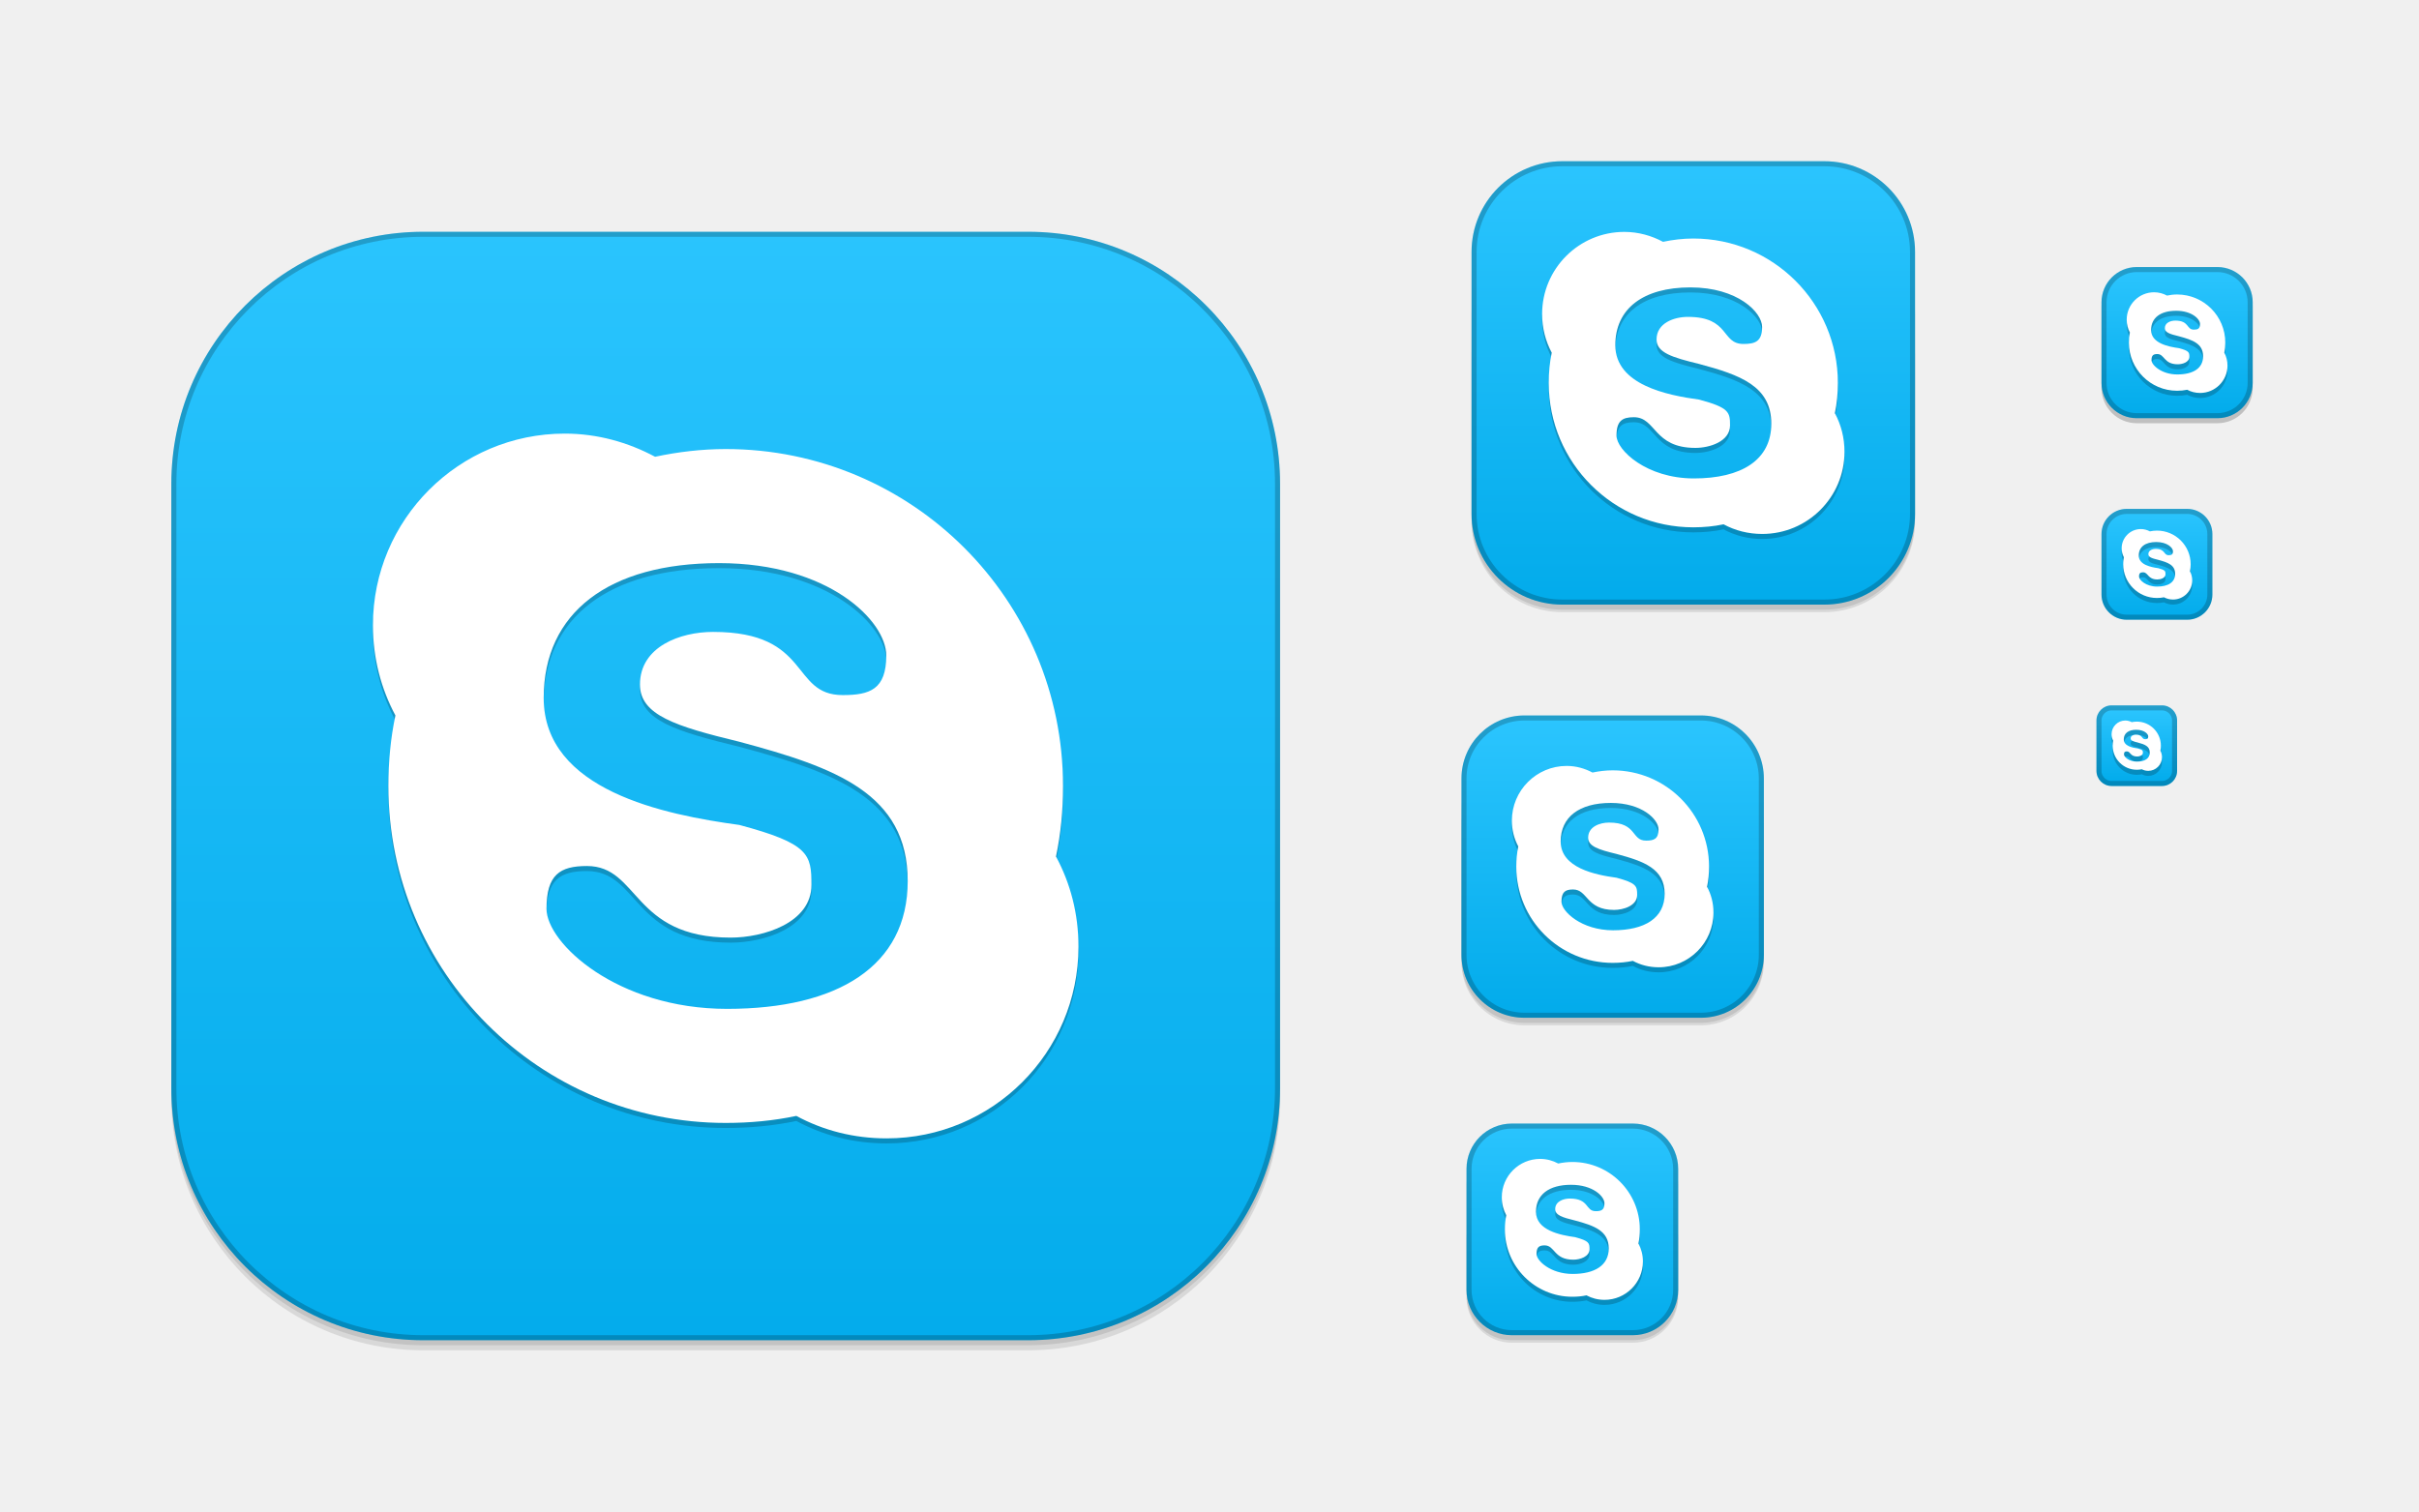
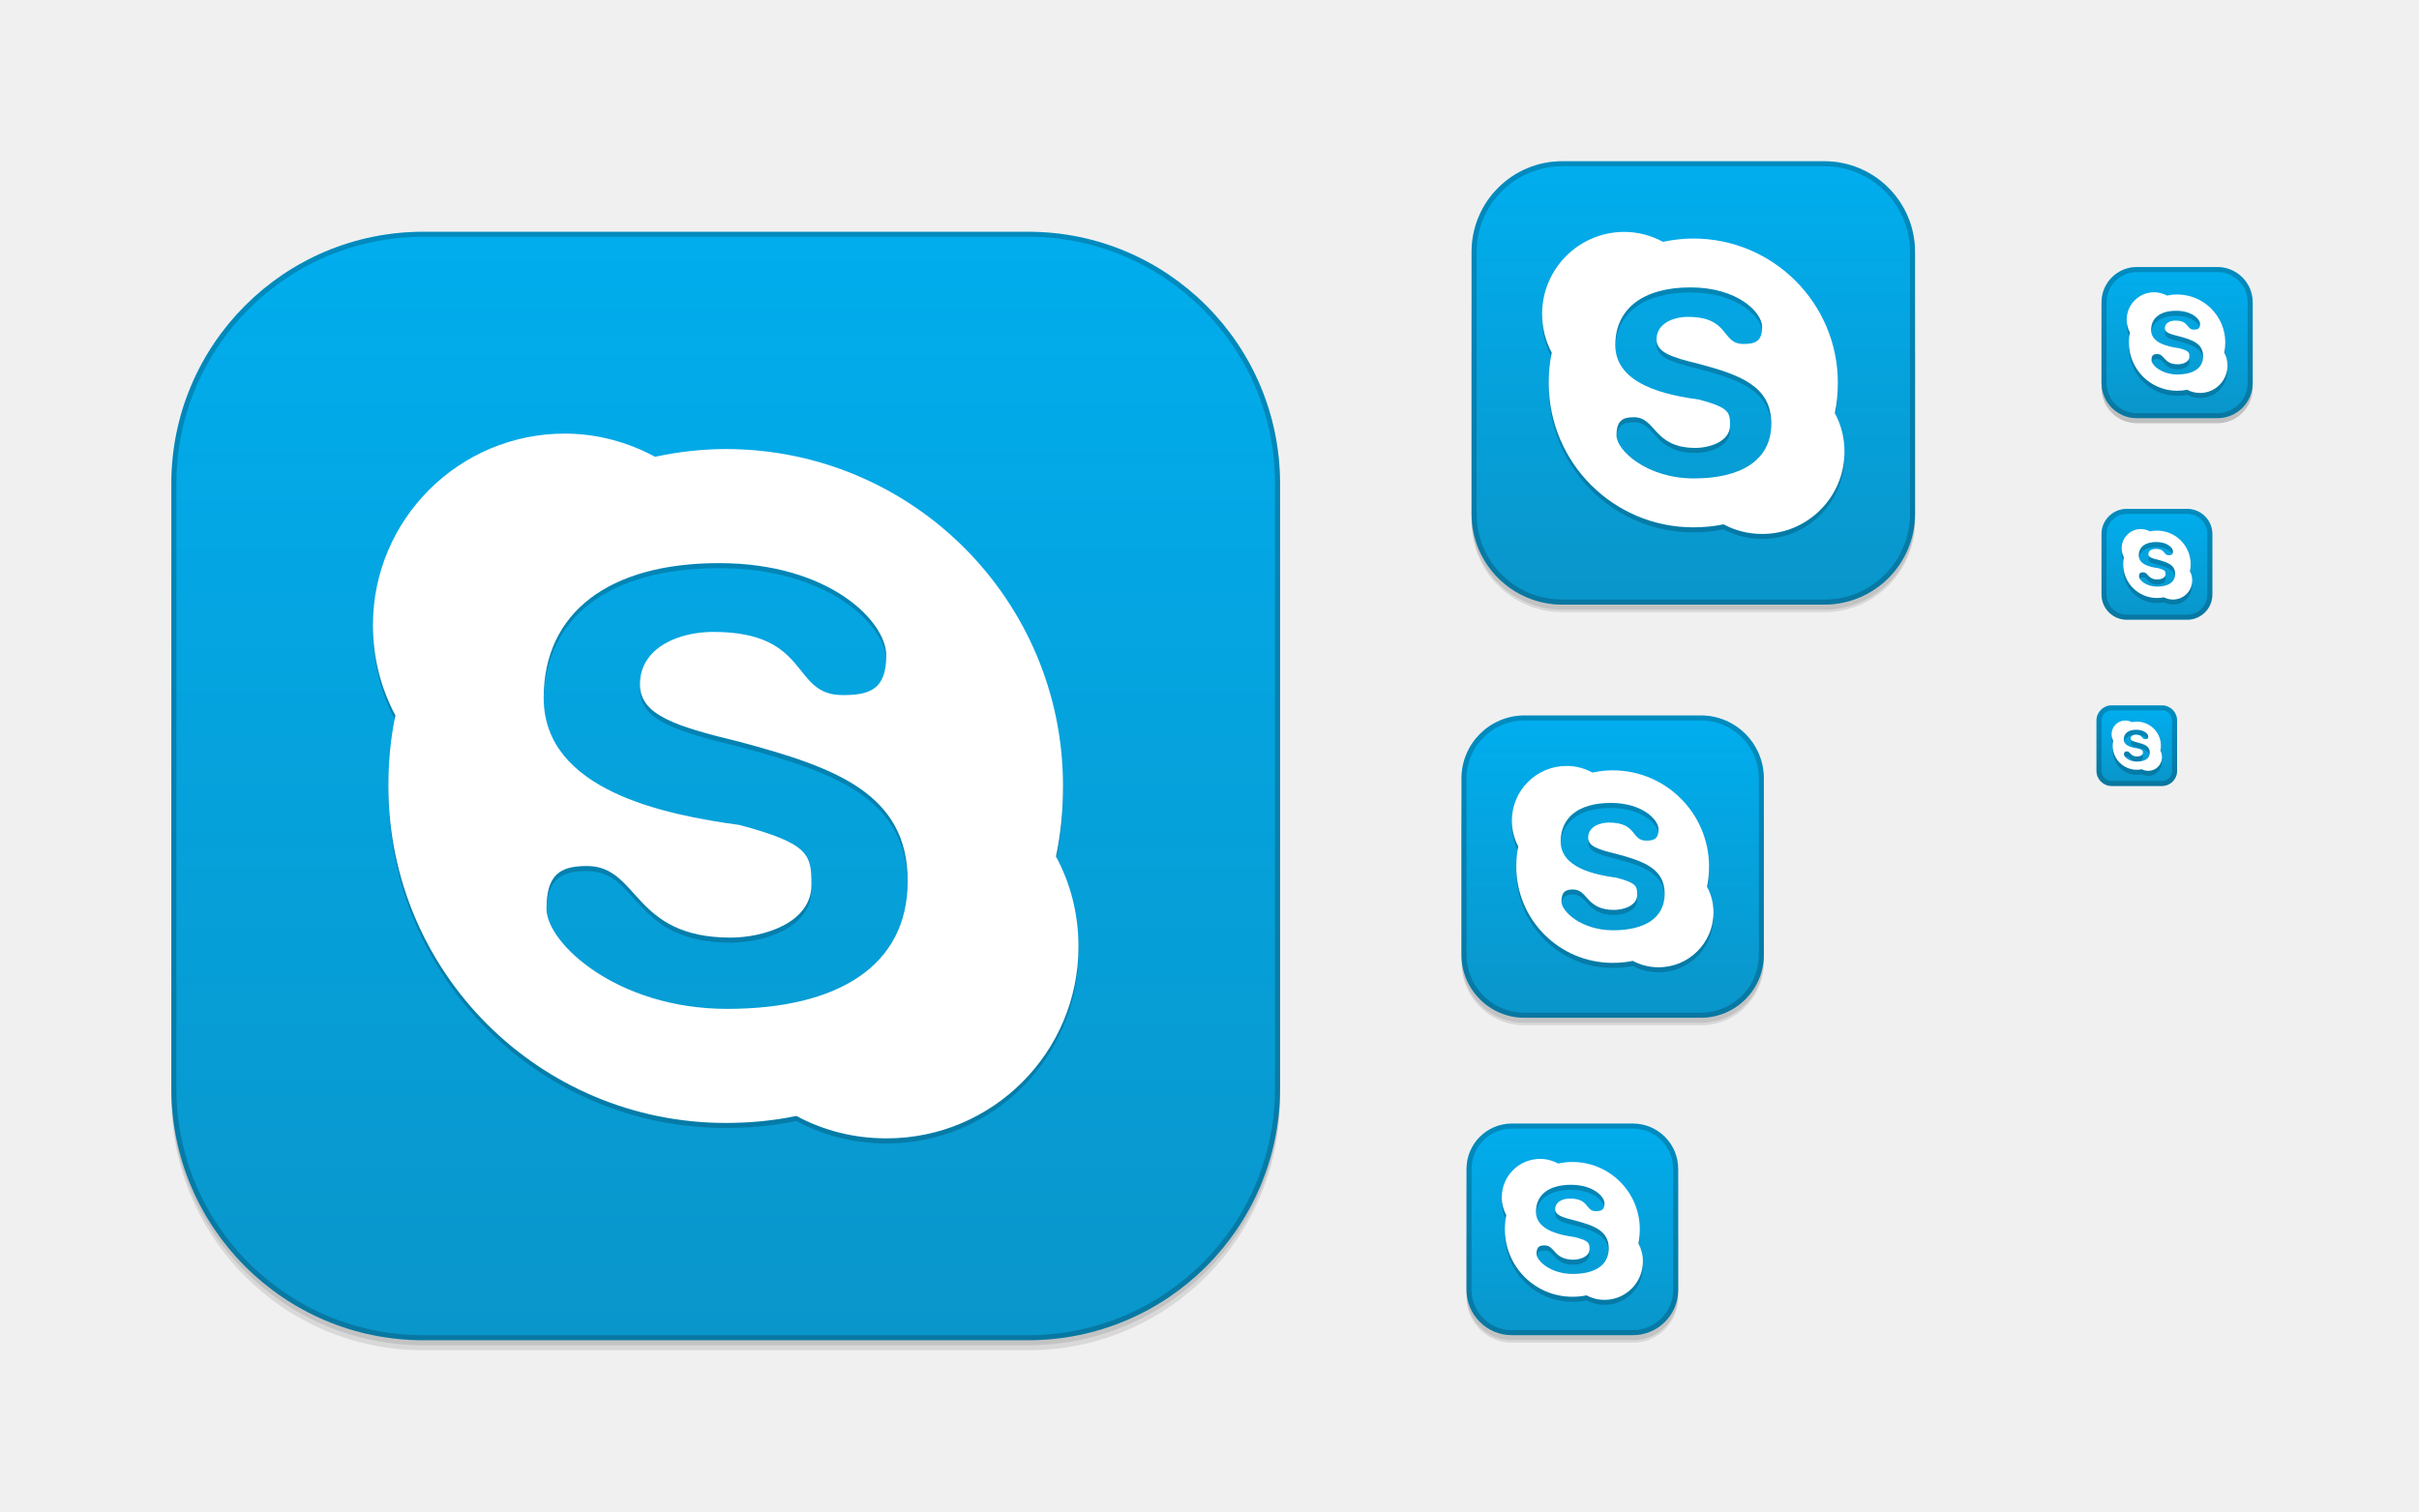
<svg xmlns="http://www.w3.org/2000/svg" xmlns:xlink="http://www.w3.org/1999/xlink" width="480" height="300" id="svg11300" version="1.0" style="display:inline;enable-background:new">
  <defs id="defs3">
    <linearGradient id="outerBackgroundGradient">
-       <stop style="stop-color:#00aaea;stop-opacity:1;" offset="0" id="stop3864-8-6" />
-       <stop style="stop-color:#2dc6ff;stop-opacity:1;" offset="1" id="stop3866-9-1" />
+       <stop style="stop-color:#0a94c8;stop-opacity:1" offset="0" id="stop3864-8-6" />
+       <stop style="stop-color:#00aff0;stop-opacity:1" offset="1" id="stop3866-9-1" />
    </linearGradient>
    <linearGradient xlink:href="#outerBackgroundGradient" id="linearGradient4097" gradientUnits="userSpaceOnUse" x1="264" y1="280" x2="264" y2="40" gradientTransform="matrix(0.06666667,0,0,0.06666667,414.4,137.3333)" />
    <linearGradient xlink:href="#outerBackgroundGradient" id="linearGradient4101" gradientUnits="userSpaceOnUse" gradientTransform="matrix(0.0875,0,0,0.0875,414.9,97.5)" x1="286.857" y1="302.857" x2="286.857" y2="28.571" />
    <linearGradient xlink:href="#outerBackgroundGradient" id="linearGradient4153" gradientUnits="userSpaceOnUse" gradientTransform="matrix(0.1193182,0,0,0.1193182,414.1364,48.22727)" x1="283.81" y1="299.81" x2="283.81" y2="31.619" />
    <linearGradient xlink:href="#outerBackgroundGradient" id="linearGradient4869" gradientUnits="userSpaceOnUse" gradientTransform="matrix(0.175,0,0,-0.175,286.8,-216)" x1="281.143" y1="297.143" x2="281.143" y2="22.857" />
    <clipPath clipPathUnits="userSpaceOnUse" id="clipPath4891">
      <rect ry="9" y="223" x="307" height="42" width="42" id="rect4893" style="color:#bebebe;fill:url(#linearGradient4895);fill-opacity:1;fill-rule:nonzero;stroke:none;stroke-width:0;marker:none;visibility:visible;display:inline;overflow:visible;enable-background:accumulate" transform="matrix(0,1,-1,0,0,0)" />
    </clipPath>
    <linearGradient xlink:href="#outerBackgroundGradient" id="linearGradient4895" gradientUnits="userSpaceOnUse" gradientTransform="matrix(0.175,0,0,0.175,302.8,216)" x1="144" y1="280" x2="144" y2="40" />
    <clipPath clipPathUnits="userSpaceOnUse" id="clipPath4044">
      <rect ry="4" y="85" x="433" height="22" width="22" id="rect4046" style="color:#bebebe;fill:url(#linearGradient4048);fill-opacity:1;fill-rule:nonzero;stroke:none;stroke-width:0;marker:none;visibility:visible;display:inline;overflow:visible;enable-background:accumulate" />
    </clipPath>
    <linearGradient xlink:href="#outerBackgroundGradient" id="linearGradient4048" gradientUnits="userSpaceOnUse" gradientTransform="matrix(0.0875,0,0,0.0875,430.9,81.5)" x1="149.714" y1="291.429" x2="149.714" y2="40" />
    <clipPath clipPathUnits="userSpaceOnUse" id="clipPath4089">
      <rect style="color:#bebebe;fill:url(#linearGradient4093);fill-opacity:1;fill-rule:nonzero;stroke:none;stroke-width:0;marker:none;visibility:visible;display:inline;overflow:visible;enable-background:accumulate" id="rect4091" width="30" height="30" x="433" y="37" ry="6" />
    </clipPath>
    <linearGradient xlink:href="#outerBackgroundGradient" id="linearGradient4093" gradientUnits="userSpaceOnUse" gradientTransform="matrix(0.1193182,0,0,0.1193182,430.1364,32.22727)" x1="149.714" y1="291.429" x2="149.714" y2="40" />
    <clipPath clipPathUnits="userSpaceOnUse" id="clipPath3855">
      <rect style="color:#bebebe;fill:url(#linearGradient3859);fill-opacity:1;fill-rule:nonzero;stroke:none;stroke-width:0;marker:none;visibility:visible;display:inline;overflow:visible;enable-background:accumulate" id="rect3857" width="16" height="16" x="304" y="212" ry="3" transform="matrix(0,1,-1,0,0,0)" />
    </clipPath>
    <linearGradient xlink:href="#outerBackgroundGradient" id="linearGradient3859" gradientUnits="userSpaceOnUse" gradientTransform="matrix(0.06666667,0,0,0.06666667,302.4,209.3333)" x1="144" y1="280" x2="144" y2="40" />
    <clipPath clipPathUnits="userSpaceOnUse" id="clipPath3862">
      <rect ry="50" y="46" x="34" height="220" width="220" id="rect3864" style="color:#bebebe;fill:url(#linearGradient3866);fill-opacity:1;fill-rule:nonzero;stroke:none;stroke-width:0;marker:none;visibility:visible;display:inline;overflow:visible;enable-background:accumulate" />
    </clipPath>
    <linearGradient xlink:href="#outerBackgroundGradient" id="linearGradient3866" gradientUnits="userSpaceOnUse" gradientTransform="translate(0,-4)" x1="144" y1="280" x2="144" y2="40" />
    <linearGradient xlink:href="#outerBackgroundGradient" id="linearGradient3876" gradientUnits="userSpaceOnUse" gradientTransform="translate(0,-4)" x1="272" y1="288" x2="272" y2="32" />
    <clipPath clipPathUnits="userSpaceOnUse" id="clipPath4187">
      <rect ry="12.5" y="142" x="290" height="60" width="60" id="rect4189" style="color:#bebebe;fill:url(#linearGradient4191);fill-opacity:1;fill-rule:nonzero;stroke:none;stroke-width:0;marker:none;visibility:visible;display:inline;overflow:visible;enable-background:accumulate" />
    </clipPath>
    <linearGradient xlink:href="#outerBackgroundGradient" id="linearGradient4191" gradientUnits="userSpaceOnUse" x1="352" y1="204" x2="352" y2="140" />
    <linearGradient xlink:href="#outerBackgroundGradient" id="linearGradient4197" gradientUnits="userSpaceOnUse" x1="384" y1="124" x2="384" y2="28" />
    <linearGradient xlink:href="#outerBackgroundGradient" id="linearGradient4199" gradientUnits="userSpaceOnUse" x1="352" y1="204" x2="352" y2="140" />
    <clipPath clipPathUnits="userSpaceOnUse" id="clipPath4346">
      <rect style="color:#bebebe;fill:url(#linearGradient4350);fill-opacity:1;fill-rule:nonzero;stroke:none;stroke-width:0;marker:none;visibility:visible;display:inline;overflow:visible;enable-background:accumulate" id="rect4348" width="88" height="88" x="292" y="32" ry="18" />
    </clipPath>
    <linearGradient xlink:href="#outerBackgroundGradient" id="linearGradient4350" gradientUnits="userSpaceOnUse" x1="384" y1="124" x2="384" y2="28" />
    <clipPath clipPathUnits="userSpaceOnUse" id="clipPath3871">
      <rect ry="5" y="101" x="417" height="22" width="22" id="rect3873" style="color:#bebebe;fill:url(#linearGradient3875);fill-opacity:1;fill-rule:nonzero;stroke:none;stroke-width:0;marker:none;visibility:visible;display:inline;overflow:visible;enable-background:accumulate" />
    </clipPath>
    <linearGradient xlink:href="#outerBackgroundGradient" id="linearGradient3875" gradientUnits="userSpaceOnUse" gradientTransform="matrix(0.0875,0,0,0.0875,414.9,97.5)" x1="286.857" y1="302.857" x2="286.857" y2="28.571" />
    <clipPath clipPathUnits="userSpaceOnUse" id="clipPath3881">
      <rect style="color:#bebebe;fill:url(#linearGradient3885);fill-opacity:1;fill-rule:nonzero;stroke:none;stroke-width:0;marker:none;visibility:visible;display:inline;overflow:visible;enable-background:accumulate" id="rect3883" width="30" height="30" x="417" y="53" ry="7" />
    </clipPath>
    <linearGradient xlink:href="#outerBackgroundGradient" id="linearGradient3885" gradientUnits="userSpaceOnUse" gradientTransform="matrix(0.1193182,0,0,0.1193182,414.1364,48.22727)" x1="283.81" y1="299.81" x2="283.81" y2="31.619" />
  </defs>
  <g style="display:inline" id="layer1">
    <g style="display:none" id="layer7">
      <text y="19.745" xml:space="preserve" x="15.007" style="font-size:18px;font-style:normal;font-variant:normal;font-weight:normal;font-stretch:normal;fill:#000000;fill-opacity:1;stroke:none;display:inline;enable-background:new;font-family:DejaVu Sans;-inkscape-font-specification:DejaVu Sans" id="context">
        <tspan style="font-style:normal;font-variant:normal;font-weight:normal;font-stretch:normal;font-family:DejaVu Sans;-inkscape-font-specification:DejaVu Sans" y="19.745" x="15.007" id="tspan3933">apps</tspan>
      </text>
      <text y="19.745" xml:space="preserve" x="122.488" style="font-size:18px;font-style:normal;font-variant:normal;font-weight:bold;font-stretch:normal;text-align:start;line-height:125%;writing-mode:lr-tb;text-anchor:start;fill:#000000;fill-opacity:1;stroke:none;display:inline;enable-background:new;font-family:DejaVu Sans;-inkscape-font-specification:DejaVu Sans Bold" id="icon-name">
        <tspan style="font-size:18px;font-style:normal;font-variant:normal;font-weight:bold;font-stretch:normal;font-family:DejaVu Sans;-inkscape-font-specification:DejaVu Sans Bold" y="19.745" x="122.488" id="tspan3937">skype</tspan>
      </text>
      <rect style="fill:#eeeeec;fill-opacity:1;fill-rule:nonzero;stroke:none;stroke-width:2;marker:none;visibility:visible;display:inline;overflow:visible;enable-background:accumulate" id="rect16x16" width="16" height="16" x="416" y="140" />
      <rect style="fill:#d4d4d4;fill-opacity:1;fill-rule:nonzero;stroke:none;stroke-width:2;marker:none;visibility:visible;display:inline;overflow:visible;enable-background:accumulate" id="rect24x24" width="24" height="24" x="416" y="100" />
      <rect style="fill:#eeeeec;fill-opacity:1;fill-rule:nonzero;stroke:none;stroke-width:2;marker:none;visibility:visible;display:inline;overflow:visible;enable-background:accumulate" id="rect32x32" width="32" height="32" x="416" y="52" />
      <rect y="101" x="417" height="22" width="22" id="rect22x22" style="fill:#eeeeec;fill-opacity:1;fill-rule:nonzero;stroke:none;stroke-width:2;marker:none;visibility:visible;display:inline;overflow:visible;enable-background:accumulate" />
      <rect y="220" x="288" height="48" width="48" id="rect48x48" style="fill:#eeeeec;fill-opacity:1;fill-rule:nonzero;stroke:none;stroke-width:2;marker:none;visibility:visible;display:inline;overflow:visible;enable-background:accumulate" />
      <rect style="fill:#eeeeec;fill-opacity:1;fill-rule:nonzero;stroke:none;stroke-width:2;marker:none;visibility:visible;display:inline;overflow:visible;enable-background:accumulate" id="rect256x256" width="256" height="256" x="16" y="28" />
      <rect style="fill:#eeeeec;fill-opacity:1;fill-rule:nonzero;stroke:none;stroke-width:2;marker:none;visibility:visible;display:inline;overflow:visible;enable-background:accumulate" id="rect64x64" width="64" height="64" x="288" y="140" />
      <rect style="fill:#eeeeec;fill-opacity:1;fill-rule:nonzero;stroke:none;stroke-width:2;marker:none;visibility:visible;display:inline;overflow:visible;enable-background:accumulate" id="rect96x96" width="96" height="96" x="288" y="28" />
    </g>
    <g id="layer4" style="display:inline">
      <rect style="opacity:0.0;color:#bebebe;fill:#000000;fill-opacity:1;stroke:#000000;stroke-width:1;stroke-miterlimit:4;stroke-opacity:1;stroke-dasharray:none;marker:none;visibility:visible;display:inline;overflow:visible;enable-background:accumulate" id="rect4156" width="42" height="42" x="-266.5" y="291" ry="9" transform="matrix(0,-1,1,0,0,0)" />
      <rect transform="matrix(0,-1,1,0,0,0)" ry="9" y="291" x="-266.5" height="42" width="40" id="rect4183" style="opacity:0.1;color:#bebebe;fill:#000000;fill-opacity:1;stroke:none;stroke-width:1;marker:none;visibility:visible;display:inline;overflow:visible;enable-background:accumulate" />
      <rect ry="9" y="237" x="291" height="29" width="42" id="rect4144" style="opacity:0.1;color:#bebebe;fill:#000000;fill-opacity:1;fill-rule:nonzero;stroke:none;stroke-width:0;marker:none;visibility:visible;display:inline;overflow:visible;enable-background:accumulate" />
      <rect style="opacity:0.0;color:#bebebe;fill:#000000;fill-opacity:1;fill-rule:nonzero;stroke:#000000;stroke-width:1;stroke-miterlimit:4;stroke-opacity:1;stroke-dasharray:none;marker:none;visibility:visible;display:inline;overflow:visible;enable-background:accumulate" id="rect4340" width="88" height="88" x="292" y="33.5" ry="18" />
      <rect ry="18" y="52.5" x="292" height="69" width="88" id="rect4338" style="opacity:0.1;color:#bebebe;fill:#000000;fill-opacity:1;fill-rule:nonzero;stroke:none;stroke-width:0;marker:none;visibility:visible;display:inline;overflow:visible;enable-background:accumulate" />
      <rect style="opacity:0.1;color:#bebebe;fill:#000000;fill-opacity:1;fill-rule:nonzero;stroke:none;stroke-width:0;marker:none;visibility:visible;display:inline;overflow:visible;enable-background:accumulate" id="rect4335" width="88" height="76.5" x="292" y="44.5" ry="18" />
      <rect style="opacity:0.0;color:#bebebe;fill:#000000;fill-opacity:1;fill-rule:nonzero;stroke:#000000;stroke-width:1;stroke-miterlimit:4;stroke-opacity:1;stroke-dasharray:none;marker:none;visibility:visible;display:inline;overflow:visible;enable-background:accumulate" id="rect4214" width="60" height="60" x="290" y="143.5" ry="12.5" />
      <rect ry="12.5" y="151.5" x="290" height="52" width="60" id="rect4206" style="opacity:0.1;color:#bebebe;fill:#000000;fill-opacity:1;fill-rule:nonzero;stroke:none;stroke-width:0;marker:none;visibility:visible;display:inline;overflow:visible;enable-background:accumulate" />
      <rect style="opacity:0.1;color:#bebebe;fill:#000000;fill-opacity:1;fill-rule:nonzero;stroke:none;stroke-width:0;marker:none;visibility:visible;display:inline;overflow:visible;enable-background:accumulate" id="rect4212" width="60" height="54.5" x="290" y="148.5" ry="12.5" />
      <rect style="opacity:0.2;color:#bebebe;fill:#000000;fill-opacity:1;fill-rule:nonzero;stroke:none;stroke-width:0;marker:none;visibility:visible;display:inline;overflow:visible;enable-background:accumulate" id="rect4058" width="30" height="30" x="417" y="54" ry="7" />
      <rect ry="50" y="48" x="34" height="220" width="220" id="rect3872" style="opacity:0.0;color:#bebebe;fill:#000000;fill-opacity:1;fill-rule:nonzero;stroke:#000000;stroke-width:2;stroke-miterlimit:4;stroke-opacity:1;stroke-dasharray:none;marker:none;visibility:visible;display:inline;overflow:visible;enable-background:accumulate" />
      <rect style="opacity:0.1;color:#bebebe;fill:#000000;fill-opacity:1;fill-rule:nonzero;stroke:none;stroke-width:0;marker:none;visibility:visible;display:inline;overflow:visible;enable-background:accumulate" id="rect3870" width="220" height="220" x="34" y="48" ry="50" />
      <rect ry="50" y="47" x="34" height="220" width="220" id="rect3868" style="opacity:0.1;color:#bebebe;fill:#000000;fill-opacity:1;fill-rule:nonzero;stroke:none;stroke-width:0;marker:none;visibility:visible;display:inline;overflow:visible;enable-background:accumulate" />
    </g>
    <g id="layer2" style="display:inline">
      <rect style="color:#bebebe;fill:url(#linearGradient3876);fill-opacity:1;fill-rule:nonzero;stroke:none;stroke-width:0;marker:none;visibility:visible;display:inline;overflow:visible;enable-background:accumulate" id="rect4040" width="220" height="220" x="34" y="46" ry="50" />
      <rect ry="3" y="140" x="416" height="16" width="16" id="rect4095" style="color:#bebebe;fill:url(#linearGradient4097);fill-opacity:1;fill-rule:nonzero;stroke:none;stroke-width:0;marker:none;visibility:visible;display:inline;overflow:visible;enable-background:accumulate" />
      <rect style="color:#bebebe;fill:url(#linearGradient4101);fill-opacity:1;fill-rule:nonzero;stroke:none;stroke-width:0;marker:none;visibility:visible;display:inline;overflow:visible;enable-background:accumulate" id="rect4099" width="22" height="22" x="417" y="101" ry="5" />
      <rect ry="7" y="53" x="417" height="30" width="30" id="rect4151" style="color:#bebebe;fill:url(#linearGradient4153);fill-opacity:1;fill-rule:nonzero;stroke:none;stroke-width:0;marker:none;visibility:visible;display:inline;overflow:visible;enable-background:accumulate" />
      <rect style="color:#bebebe;fill:url(#linearGradient4869);fill-opacity:1;fill-rule:nonzero;stroke:none;stroke-width:0;marker:none;visibility:visible;display:inline;overflow:visible;enable-background:accumulate" id="rect4783" width="42" height="42" x="291" y="-265" ry="9" transform="scale(1,-1)" />
      <rect ry="18" y="32" x="292" height="88" width="88" id="rect4511" style="color:#bebebe;fill:url(#linearGradient4197);fill-opacity:1;fill-rule:nonzero;stroke:none;stroke-width:0;marker:none;visibility:visible;display:inline;overflow:visible;enable-background:accumulate" />
      <rect style="color:#bebebe;fill:url(#linearGradient4199);fill-opacity:1;fill-rule:nonzero;stroke:none;stroke-width:0;marker:none;visibility:visible;display:inline;overflow:visible;enable-background:accumulate" id="rect4515" width="60" height="60" x="290" y="142" ry="12.5" />
    </g>
    <g id="layer6" style="display:inline">
      <path style="opacity:0.2;fill:#000000;fill-opacity:1;fill-rule:nonzero;stroke:none;display:inline;enable-background:new" d="M 112.068,87.06 C 91.065,87.06 74,104.11 74,125.095 c 0,6.481 1.595,12.561 4.462,17.903 -0.957,4.501 -1.394,9.217 -1.394,14.002 0,36.933 29.968,66.875 66.932,66.875 4.789,0 9.509,-0.437 14.014,-1.393 5.365,2.89 11.4,4.458 17.918,4.458 21.003,0 38.068,-17.05 38.068,-38.035 0,-6.513 -1.57,-12.543 -4.462,-17.903 0.957,-4.501 1.394,-9.217 1.394,-14.002 0,-36.933 -29.968,-66.875 -66.932,-66.875 -4.79,0 -9.508,0.576 -14.014,1.532 -5.347,-2.865 -11.43,-4.597 -17.918,-4.597 z m 30.608,25.705 c 21.898,0 33.187,11.558 33.187,18.321 0,6.763 -3.271,7.872 -8.645,7.872 -10.433,0 -6.148,-12.539 -25.727,-12.539 -6.485,0 -14.502,2.901 -14.502,10.449 0,6.056 7.072,8.284 19.731,11.355 19.031,5.095 33.396,10.251 33.396,27.655 0,16.906 -13.939,25.357 -35.837,25.357 -21.898,0 -35.837,-13.091 -35.837,-19.854 0,-6.762 2.643,-8.498 8.018,-8.498 10.433,0 8.937,14.211 28.516,14.211 6.485,0 16.036,-2.901 16.036,-10.449 0,-6.056 -0.416,-8.197 -14.293,-11.912 -14.826,-2.02 -38.835,-6.826 -38.835,-25.217 0,-16.906 12.893,-26.75 34.791,-26.75 z" id="path3080" />
      <path id="path3082" d="m 322.315,47.026 c -9.001,0 -16.315,7.307 -16.315,16.301 0,2.778 0.684,5.383 1.912,7.673 -0.41,1.929 -0.598,3.95 -0.598,6.001 0,15.828 12.843,28.661 28.685,28.661 2.052,0 4.075,-0.187 6.006,-0.597 2.299,1.239 4.886,1.911 7.679,1.911 9.001,0 16.315,-7.307 16.315,-16.301 0,-2.791 -0.673,-5.375 -1.912,-7.673 0.41,-1.929 0.598,-3.95 0.598,-6.001 0,-15.828 -12.843,-28.661 -28.685,-28.661 -2.053,0 -4.075,0.247 -6.006,0.657 -2.292,-1.228 -4.899,-1.97 -7.679,-1.97 z m 13.118,11.016 c 9.385,0 14.223,4.953 14.223,7.852 0,2.898 -1.402,3.374 -3.705,3.374 -4.471,0 -2.635,-5.374 -11.026,-5.374 -2.779,0 -6.215,1.243 -6.215,4.478 0,2.596 3.031,3.55 8.456,4.866 8.156,2.183 14.313,4.393 14.313,11.852 0,7.246 -5.974,10.867 -15.359,10.867 -9.385,0 -15.359,-5.61 -15.359,-8.509 0,-2.898 1.133,-3.642 3.436,-3.642 4.471,0 3.83,6.09 12.221,6.09 2.779,0 6.873,-1.243 6.873,-4.478 0,-2.596 -0.178,-3.513 -6.125,-5.105 -6.354,-0.866 -16.643,-2.925 -16.643,-10.807 0,-7.246 5.526,-11.464 14.91,-11.464 z" style="opacity:0.2;fill:#000000;fill-opacity:1;fill-rule:nonzero;stroke:none;display:inline;enable-background:new" />
      <path style="opacity:0.2;fill:#000000;fill-opacity:1;fill-rule:nonzero;stroke:none;display:inline;enable-background:new" d="m 310.876,153.017 c -6.001,0 -10.876,4.871 -10.876,10.867 0,1.852 0.456,3.589 1.275,5.115 -0.273,1.286 -0.398,2.633 -0.398,4.001 0,10.552 8.562,19.107 19.124,19.107 1.368,0 2.717,-0.125 4.004,-0.398 1.533,0.826 3.257,1.274 5.12,1.274 6.001,0 10.876,-4.872 10.876,-10.867 0,-1.861 -0.449,-3.584 -1.275,-5.115 0.273,-1.286 0.398,-2.633 0.398,-4 0,-10.552 -8.562,-19.107 -19.124,-19.107 -1.369,0 -2.716,0.165 -4.004,0.438 -1.528,-0.818 -3.266,-1.314 -5.12,-1.314 z m 8.745,7.344 c 6.256,0 9.482,3.302 9.482,5.234 0,1.932 -0.934,2.249 -2.47,2.249 -2.981,0 -1.757,-3.583 -7.351,-3.583 -1.853,0 -4.143,0.829 -4.143,2.986 0,1.73 2.021,2.367 5.637,3.244 5.437,1.456 9.542,2.929 9.542,7.902 0,4.83 -3.983,7.245 -10.239,7.245 -6.257,0 -10.239,-3.74 -10.239,-5.672 0,-1.932 0.755,-2.428 2.291,-2.428 2.981,0 2.553,4.06 8.147,4.06 1.853,0 4.582,-0.829 4.582,-2.985 0,-1.73 -0.119,-2.342 -4.084,-3.403 -4.236,-0.577 -11.096,-1.95 -11.096,-7.205 0,-4.83 3.684,-7.643 9.94,-7.643 z" id="path3084" />
      <path id="path3086" d="m 305.614,231.012 c -4.201,0 -7.614,3.41 -7.614,7.607 0,1.296 0.319,2.512 0.892,3.581 -0.191,0.9 -0.279,1.843 -0.279,2.8 0,7.386 5.994,13.375 13.386,13.375 0.958,0 1.902,-0.087 2.803,-0.279 1.073,0.578 2.28,0.892 3.584,0.892 4.201,0 7.614,-3.41 7.614,-7.607 0,-1.302 -0.314,-2.509 -0.892,-3.581 0.191,-0.9 0.279,-1.843 0.279,-2.8 0,-7.387 -5.994,-13.375 -13.386,-13.375 -0.958,0 -1.902,0.115 -2.803,0.306 -1.069,-0.573 -2.286,-0.919 -3.584,-0.919 z m 6.122,5.141 c 4.38,0 6.637,2.312 6.637,3.664 0,1.353 -0.654,1.574 -1.729,1.574 -2.087,0 -1.23,-2.508 -5.145,-2.508 -1.297,0 -2.9,0.58 -2.9,2.09 0,1.211 1.415,1.657 3.946,2.271 3.806,1.019 6.679,2.05 6.679,5.531 0,3.381 -2.788,5.071 -7.167,5.071 -4.38,0 -7.167,-2.618 -7.167,-3.971 0,-1.352 0.529,-1.7 1.604,-1.7 2.087,0 1.787,2.842 5.703,2.842 1.297,0 3.207,-0.58 3.207,-2.09 0,-1.211 -0.083,-1.639 -2.859,-2.382 -2.965,-0.404 -7.767,-1.365 -7.767,-5.043 0,-3.381 2.579,-5.35 6.958,-5.35 z" style="opacity:0.2;fill:#000000;fill-opacity:1;fill-rule:nonzero;stroke:none;display:inline;enable-background:new" />
      <path style="opacity:0.2;fill:#000000;fill-opacity:1;fill-rule:nonzero;stroke:none;display:inline;enable-background:new" d="m 427.438,59.009 c -3,0 -5.438,2.436 -5.438,5.434 0,0.926 0.228,1.794 0.637,2.558 -0.137,0.643 -0.199,1.317 -0.199,2 0,5.276 4.281,9.554 9.562,9.554 0.684,0 1.358,-0.062 2.002,-0.199 0.766,0.413 1.629,0.637 2.56,0.637 3,0 5.438,-2.436 5.438,-5.434 0,-0.93 -0.224,-1.792 -0.637,-2.558 0.137,-0.643 0.199,-1.317 0.199,-2 0,-5.276 -4.281,-9.554 -9.562,-9.554 -0.684,0 -1.358,0.082 -2.002,0.219 -0.764,-0.409 -1.633,-0.657 -2.56,-0.657 z m 4.373,3.672 c 3.128,0 4.741,1.651 4.741,2.617 0,0.966 -0.467,1.125 -1.235,1.125 -1.49,0 -0.878,-1.791 -3.675,-1.791 -0.926,0 -2.072,0.414 -2.072,1.493 0,0.865 1.01,1.183 2.819,1.622 2.719,0.728 4.771,1.464 4.771,3.951 0,2.415 -1.991,3.622 -5.12,3.622 -3.128,0 -5.12,-1.87 -5.12,-2.836 0,-0.966 0.378,-1.214 1.145,-1.214 1.49,0 1.277,2.03 4.074,2.03 0.926,0 2.291,-0.414 2.291,-1.493 0,-0.865 -0.059,-1.171 -2.042,-1.702 -2.118,-0.289 -5.548,-0.975 -5.548,-3.602 0,-2.415 1.842,-3.821 4.97,-3.821 z" id="path3088" />
      <path id="path3090" d="m 424.807,106.006 c -2.1,0 -3.807,1.705 -3.807,3.803 0,0.648 0.16,1.256 0.446,1.79 -0.096,0.45 -0.139,0.922 -0.139,1.4 0,3.693 2.997,6.687 6.693,6.687 0.479,0 0.951,-0.044 1.401,-0.139 0.536,0.289 1.14,0.446 1.792,0.446 2.1,0 3.807,-1.705 3.807,-3.804 0,-0.651 -0.157,-1.254 -0.446,-1.79 0.096,-0.45 0.139,-0.922 0.139,-1.4 0,-3.693 -2.997,-6.687 -6.693,-6.687 -0.479,0 -0.951,0.058 -1.401,0.153 -0.535,-0.286 -1.143,-0.46 -1.792,-0.46 z m 3.061,2.57 c 2.19,0 3.319,1.156 3.319,1.832 0,0.676 -0.327,0.787 -0.865,0.787 -1.043,0 -0.615,-1.254 -2.573,-1.254 -0.648,0 -1.45,0.29 -1.45,1.045 0,0.606 0.707,0.828 1.973,1.135 1.903,0.509 3.34,1.025 3.34,2.766 0,1.691 -1.394,2.536 -3.584,2.536 -2.19,0 -3.584,-1.309 -3.584,-1.985 0,-0.676 0.264,-0.85 0.802,-0.85 1.043,0 0.894,1.421 2.852,1.421 0.648,0 1.604,-0.29 1.604,-1.045 0,-0.606 -0.042,-0.82 -1.429,-1.191 -1.483,-0.202 -3.883,-0.683 -3.883,-2.522 0,-1.691 1.289,-2.675 3.479,-2.675 z" style="opacity:0.2;fill:#000000;fill-opacity:1;fill-rule:nonzero;stroke:none;display:inline;enable-background:new" />
      <path style="opacity:0.2;fill:#000000;fill-opacity:1;fill-rule:nonzero;stroke:none;display:inline;enable-background:new" d="m 421.719,144.004 c -1.5,0 -2.719,1.218 -2.719,2.717 0,0.463 0.114,0.897 0.319,1.279 -0.068,0.321 -0.1,0.658 -0.1,1 0,2.638 2.141,4.777 4.781,4.777 0.342,0 0.679,-0.031 1.001,-0.1 0.383,0.206 0.814,0.318 1.28,0.318 1.5,0 2.719,-1.218 2.719,-2.717 0,-0.465 -0.112,-0.896 -0.319,-1.279 0.068,-0.322 0.1,-0.658 0.1,-1 0,-2.638 -2.141,-4.777 -4.781,-4.777 -0.342,0 -0.679,0.041 -1.001,0.109 -0.382,-0.205 -0.816,-0.328 -1.28,-0.328 z m 2.186,1.836 c 1.564,0 2.371,0.826 2.371,1.309 0,0.483 -0.234,0.562 -0.618,0.562 -0.745,0 -0.439,-0.896 -1.838,-0.896 -0.463,0 -1.036,0.207 -1.036,0.746 0,0.433 0.505,0.592 1.409,0.811 1.359,0.364 2.385,0.732 2.385,1.975 0,1.208 -0.996,1.811 -2.56,1.811 -1.564,0 -2.56,-0.935 -2.56,-1.418 0,-0.483 0.189,-0.607 0.573,-0.607 0.745,0 0.638,1.015 2.037,1.015 0.463,0 1.145,-0.207 1.145,-0.746 0,-0.433 -0.03,-0.586 -1.021,-0.851 -1.059,-0.144 -2.774,-0.488 -2.774,-1.801 0,-1.208 0.921,-1.911 2.485,-1.911 z" id="path3092" />
      <path id="path3818" d="M 112.068,86.06 C 91.065,86.06 74,103.11 74,124.095 c 0,6.481 1.595,12.561 4.462,17.903 -0.957,4.501 -1.394,9.217 -1.394,14.002 0,36.933 29.968,66.875 66.932,66.875 4.789,0 9.509,-0.437 14.014,-1.393 5.365,2.89 11.4,4.458 17.918,4.458 21.003,0 38.068,-17.05 38.068,-38.035 0,-6.513 -1.57,-12.543 -4.462,-17.903 0.957,-4.501 1.394,-9.217 1.394,-14.002 0,-36.933 -29.968,-66.875 -66.932,-66.875 -4.79,0 -9.508,0.576 -14.014,1.532 -5.347,-2.865 -11.43,-4.597 -17.918,-4.597 z m 30.608,25.705 c 21.898,0 33.187,11.558 33.187,18.321 0,6.763 -3.271,7.872 -8.645,7.872 -10.433,0 -6.148,-12.539 -25.727,-12.539 -6.485,0 -14.502,2.901 -14.502,10.449 0,6.056 7.072,8.284 19.731,11.355 19.031,5.095 33.396,10.251 33.396,27.655 0,16.906 -13.939,25.357 -35.837,25.357 -21.898,0 -35.837,-13.091 -35.837,-19.854 0,-6.762 2.643,-8.498 8.018,-8.498 10.433,0 8.937,14.211 28.516,14.211 6.485,0 16.036,-2.901 16.036,-10.449 0,-6.056 -0.416,-8.197 -14.293,-11.912 -14.826,-2.02 -38.835,-6.826 -38.835,-25.217 0,-16.906 12.893,-26.75 34.791,-26.75 z" style="display:inline;enable-background:new;fill:#ffffff;fill-opacity:1;fill-rule:nonzero;stroke:none;stroke-width:2;stroke-miterlimit:4;stroke-dasharray:none" />
      <path style="fill:#ffffff;fill-opacity:1;fill-rule:nonzero;stroke:none;display:inline;enable-background:new;stroke-width:2;stroke-miterlimit:4;stroke-dasharray:none" d="m 322.315,46.026 c -9.001,0 -16.315,7.307 -16.315,16.301 0,2.778 0.684,5.383 1.912,7.673 -0.41,1.929 -0.598,3.95 -0.598,6.001 0,15.828 12.843,28.661 28.685,28.661 2.052,0 4.075,-0.187 6.006,-0.597 2.299,1.239 4.886,1.911 7.679,1.911 9.001,0 16.315,-7.307 16.315,-16.301 0,-2.791 -0.673,-5.375 -1.912,-7.673 0.41,-1.929 0.598,-3.95 0.598,-6.001 0,-15.828 -12.843,-28.661 -28.685,-28.661 -2.053,0 -4.075,0.247 -6.006,0.657 -2.292,-1.228 -4.899,-1.97 -7.679,-1.97 z m 13.118,11.016 c 9.385,0 14.223,4.953 14.223,7.852 0,2.898 -1.402,3.374 -3.705,3.374 -4.471,0 -2.635,-5.374 -11.026,-5.374 -2.779,0 -6.215,1.243 -6.215,4.478 0,2.596 3.031,3.55 8.456,4.866 8.156,2.183 14.313,4.393 14.313,11.852 0,7.246 -5.974,10.867 -15.359,10.867 -9.385,0 -15.359,-5.61 -15.359,-8.509 0,-2.898 1.133,-3.642 3.436,-3.642 4.471,0 3.83,6.09 12.221,6.09 2.779,0 6.873,-1.243 6.873,-4.478 0,-2.596 -0.178,-3.513 -6.125,-5.105 -6.354,-0.866 -16.643,-2.925 -16.643,-10.807 0,-7.246 5.526,-11.464 14.91,-11.464 z" id="path3073" />
      <path id="path3075" d="m 310.876,152.017 c -6.001,0 -10.876,4.871 -10.876,10.867 0,1.852 0.456,3.589 1.275,5.115 -0.273,1.286 -0.398,2.633 -0.398,4.001 0,10.552 8.562,19.107 19.124,19.107 1.368,0 2.717,-0.125 4.004,-0.398 1.533,0.826 3.257,1.274 5.12,1.274 6.001,0 10.876,-4.872 10.876,-10.867 0,-1.861 -0.449,-3.584 -1.275,-5.115 0.273,-1.286 0.398,-2.633 0.398,-4 0,-10.552 -8.562,-19.107 -19.124,-19.107 -1.369,0 -2.716,0.165 -4.004,0.438 -1.528,-0.818 -3.266,-1.314 -5.12,-1.314 z m 8.745,7.344 c 6.256,0 9.482,3.302 9.482,5.234 0,1.932 -0.934,2.249 -2.47,2.249 -2.981,0 -1.757,-3.583 -7.351,-3.583 -1.853,0 -4.143,0.829 -4.143,2.986 0,1.73 2.021,2.367 5.637,3.244 5.437,1.456 9.542,2.929 9.542,7.902 0,4.83 -3.983,7.245 -10.239,7.245 -6.257,0 -10.239,-3.74 -10.239,-5.672 0,-1.932 0.755,-2.428 2.291,-2.428 2.981,0 2.553,4.06 8.147,4.06 1.853,0 4.582,-0.829 4.582,-2.985 0,-1.73 -0.119,-2.342 -4.084,-3.403 -4.236,-0.577 -11.096,-1.95 -11.096,-7.205 0,-4.83 3.684,-7.643 9.94,-7.643 z" style="fill:#ffffff;fill-opacity:1;fill-rule:nonzero;stroke:none;display:inline;enable-background:new;stroke-width:2;stroke-miterlimit:4;stroke-dasharray:none" />
      <path style="fill:#ffffff;fill-opacity:1;fill-rule:nonzero;stroke:none;display:inline;enable-background:new;stroke-width:2;stroke-miterlimit:4;stroke-dasharray:none" d="m 305.614,230.012 c -4.201,0 -7.614,3.41 -7.614,7.607 0,1.296 0.319,2.512 0.892,3.581 -0.191,0.9 -0.279,1.843 -0.279,2.8 0,7.386 5.994,13.375 13.386,13.375 0.958,0 1.902,-0.087 2.803,-0.279 1.073,0.578 2.28,0.892 3.584,0.892 4.201,0 7.614,-3.41 7.614,-7.607 0,-1.302 -0.314,-2.509 -0.892,-3.581 0.191,-0.9 0.279,-1.843 0.279,-2.8 0,-7.387 -5.994,-13.375 -13.386,-13.375 -0.958,0 -1.902,0.115 -2.803,0.306 -1.069,-0.573 -2.286,-0.919 -3.584,-0.919 z m 6.122,5.141 c 4.38,0 6.637,2.312 6.637,3.664 0,1.353 -0.654,1.574 -1.729,1.574 -2.087,0 -1.23,-2.508 -5.145,-2.508 -1.297,0 -2.9,0.58 -2.9,2.09 0,1.211 1.415,1.657 3.946,2.271 3.806,1.019 6.679,2.05 6.679,5.531 0,3.381 -2.788,5.071 -7.167,5.071 -4.38,0 -7.167,-2.618 -7.167,-3.971 0,-1.352 0.529,-1.7 1.604,-1.7 2.087,0 1.787,2.842 5.703,2.842 1.297,0 3.207,-0.58 3.207,-2.09 0,-1.211 -0.083,-1.639 -2.859,-2.382 -2.965,-0.404 -7.767,-1.365 -7.767,-5.043 0,-3.381 2.579,-5.35 6.958,-5.35 z" id="path3077" />
      <path id="path3079" d="m 427.438,58.009 c -3,0 -5.438,2.436 -5.438,5.434 0,0.926 0.228,1.794 0.637,2.558 -0.137,0.643 -0.199,1.317 -0.199,2 0,5.276 4.281,9.554 9.562,9.554 0.684,0 1.358,-0.062 2.002,-0.199 0.766,0.413 1.629,0.637 2.56,0.637 3,0 5.438,-2.436 5.438,-5.434 0,-0.93 -0.224,-1.792 -0.637,-2.558 0.137,-0.643 0.199,-1.317 0.199,-2 0,-5.276 -4.281,-9.554 -9.562,-9.554 -0.684,0 -1.358,0.082 -2.002,0.219 -0.764,-0.409 -1.633,-0.657 -2.56,-0.657 z m 4.373,3.672 c 3.128,0 4.741,1.651 4.741,2.617 0,0.966 -0.467,1.125 -1.235,1.125 -1.49,0 -0.878,-1.791 -3.675,-1.791 -0.926,0 -2.072,0.414 -2.072,1.493 0,0.865 1.01,1.183 2.819,1.622 2.719,0.728 4.771,1.464 4.771,3.951 0,2.415 -1.991,3.622 -5.12,3.622 -3.128,0 -5.12,-1.87 -5.12,-2.836 0,-0.966 0.378,-1.214 1.145,-1.214 1.49,0 1.277,2.03 4.074,2.03 0.926,0 2.291,-0.414 2.291,-1.493 0,-0.865 -0.059,-1.171 -2.042,-1.702 -2.118,-0.289 -5.548,-0.975 -5.548,-3.602 0,-2.415 1.842,-3.821 4.97,-3.821 z" style="fill:#ffffff;fill-opacity:1;fill-rule:nonzero;stroke:none;display:inline;enable-background:new;stroke-width:2;stroke-miterlimit:4;stroke-dasharray:none" />
      <path style="fill:#ffffff;fill-opacity:1;fill-rule:nonzero;stroke:none;display:inline;enable-background:new;stroke-width:2;stroke-miterlimit:4;stroke-dasharray:none" d="m 424.807,105.006 c -2.1,0 -3.807,1.705 -3.807,3.803 0,0.648 0.16,1.256 0.446,1.79 -0.096,0.45 -0.139,0.922 -0.139,1.4 0,3.693 2.997,6.687 6.693,6.687 0.479,0 0.951,-0.044 1.401,-0.139 0.536,0.289 1.14,0.446 1.792,0.446 2.1,0 3.807,-1.705 3.807,-3.804 0,-0.651 -0.157,-1.254 -0.446,-1.79 0.096,-0.45 0.139,-0.922 0.139,-1.4 0,-3.693 -2.997,-6.687 -6.693,-6.687 -0.479,0 -0.951,0.058 -1.401,0.153 -0.535,-0.286 -1.143,-0.46 -1.792,-0.46 z m 3.061,2.57 c 2.19,0 3.319,1.156 3.319,1.832 0,0.676 -0.327,0.787 -0.865,0.787 -1.043,0 -0.615,-1.254 -2.573,-1.254 -0.648,0 -1.45,0.29 -1.45,1.045 0,0.606 0.707,0.828 1.973,1.135 1.903,0.509 3.34,1.025 3.34,2.766 0,1.691 -1.394,2.536 -3.584,2.536 -2.19,0 -3.584,-1.309 -3.584,-1.985 0,-0.676 0.264,-0.85 0.802,-0.85 1.043,0 0.894,1.421 2.852,1.421 0.648,0 1.604,-0.29 1.604,-1.045 0,-0.606 -0.042,-0.82 -1.429,-1.191 -1.483,-0.202 -3.883,-0.683 -3.883,-2.522 0,-1.691 1.289,-2.675 3.479,-2.675 z" id="path3081" />
      <path id="path3083" d="m 421.719,143.004 c -1.5,0 -2.719,1.218 -2.719,2.717 0,0.463 0.114,0.897 0.319,1.279 -0.068,0.321 -0.1,0.658 -0.1,1 0,2.638 2.141,4.777 4.781,4.777 0.342,0 0.679,-0.031 1.001,-0.1 0.383,0.206 0.814,0.318 1.28,0.318 1.5,0 2.719,-1.218 2.719,-2.717 0,-0.465 -0.112,-0.896 -0.319,-1.279 0.068,-0.322 0.1,-0.658 0.1,-1 0,-2.638 -2.141,-4.777 -4.781,-4.777 -0.342,0 -0.679,0.041 -1.001,0.109 -0.382,-0.205 -0.816,-0.328 -1.28,-0.328 z m 2.186,1.836 c 1.564,0 2.371,0.826 2.371,1.309 0,0.483 -0.234,0.562 -0.618,0.562 -0.745,0 -0.439,-0.896 -1.838,-0.896 -0.463,0 -1.036,0.207 -1.036,0.746 0,0.433 0.505,0.592 1.409,0.811 1.359,0.364 2.385,0.732 2.385,1.975 0,1.208 -0.996,1.811 -2.56,1.811 -1.564,0 -2.56,-0.935 -2.56,-1.418 0,-0.483 0.189,-0.607 0.573,-0.607 0.745,0 0.638,1.015 2.037,1.015 0.463,0 1.145,-0.207 1.145,-0.746 0,-0.433 -0.03,-0.586 -1.021,-0.851 -1.059,-0.144 -2.774,-0.488 -2.774,-1.801 0,-1.208 0.921,-1.911 2.485,-1.911 z" style="fill:#ffffff;fill-opacity:1;fill-rule:nonzero;stroke:none;display:inline;enable-background:new;stroke-width:2;stroke-miterlimit:4;stroke-dasharray:none" />
    </g>
    <g id="layer5" style="display:inline">
      <rect ry="9" y="307" x="-265" height="42" width="42" id="rect4884" style="opacity:0.20;color:#bebebe;fill:none;stroke:#000000;stroke-width:2;stroke-miterlimit:4;stroke-opacity:1;stroke-dasharray:none;marker:none;visibility:visible;display:inline;overflow:visible;enable-background:accumulate" transform="matrix(0,1,1,0,-16,488)" clip-path="url(#clipPath4891)" />
      <rect style="opacity:0.20;color:#bebebe;fill:none;stroke:#000000;stroke-width:2;stroke-miterlimit:4;stroke-opacity:1;stroke-dasharray:none;marker:none;visibility:visible;display:inline;overflow:visible;enable-background:accumulate" id="rect5311" width="16" height="16" x="-228" y="304" ry="3" clip-path="url(#clipPath3855)" transform="matrix(0,-1,1,0,112,-72)" />
      <rect ry="50" y="46" x="34" height="220" width="220" id="rect3858" style="opacity:0.20;color:#bebebe;fill:none;stroke:#000000;stroke-width:2;stroke-miterlimit:4;stroke-opacity:1;stroke-dasharray:none;marker:none;visibility:visible;display:inline;overflow:visible;enable-background:accumulate" clip-path="url(#clipPath3862)" />
      <rect ry="12.5" y="142" x="290" height="60" width="60" id="rect4175" style="opacity:0.20;color:#bebebe;fill:none;stroke:#000000;stroke-width:2;stroke-miterlimit:4;stroke-opacity:1;stroke-dasharray:none;marker:none;visibility:visible;display:inline;overflow:visible;enable-background:accumulate" clip-path="url(#clipPath4187)" />
      <rect style="opacity:0.20;color:#bebebe;fill:none;stroke:#000000;stroke-width:2;stroke-miterlimit:4;stroke-opacity:1;stroke-dasharray:none;marker:none;visibility:visible;display:inline;overflow:visible;enable-background:accumulate" id="rect4342" width="88" height="88" x="292" y="32" ry="18" clip-path="url(#clipPath4346)" />
      <rect ry="5" y="101" x="417" height="22" width="22" id="rect3866" style="opacity:0.20;color:#bebebe;fill:none;stroke:#000000;stroke-width:2;stroke-miterlimit:4;stroke-opacity:1;stroke-dasharray:none;marker:none;visibility:visible;display:inline;overflow:visible;enable-background:accumulate" clip-path="url(#clipPath3871)" />
      <rect style="opacity:0.20;color:#bebebe;fill:none;stroke:#000000;stroke-width:2;stroke-miterlimit:4;stroke-opacity:1;stroke-dasharray:none;marker:none;visibility:visible;display:inline;overflow:visible;enable-background:accumulate" id="rect3877" width="30" height="30" x="417" y="53" ry="7" clip-path="url(#clipPath3881)" />
    </g>
  </g>
</svg>
